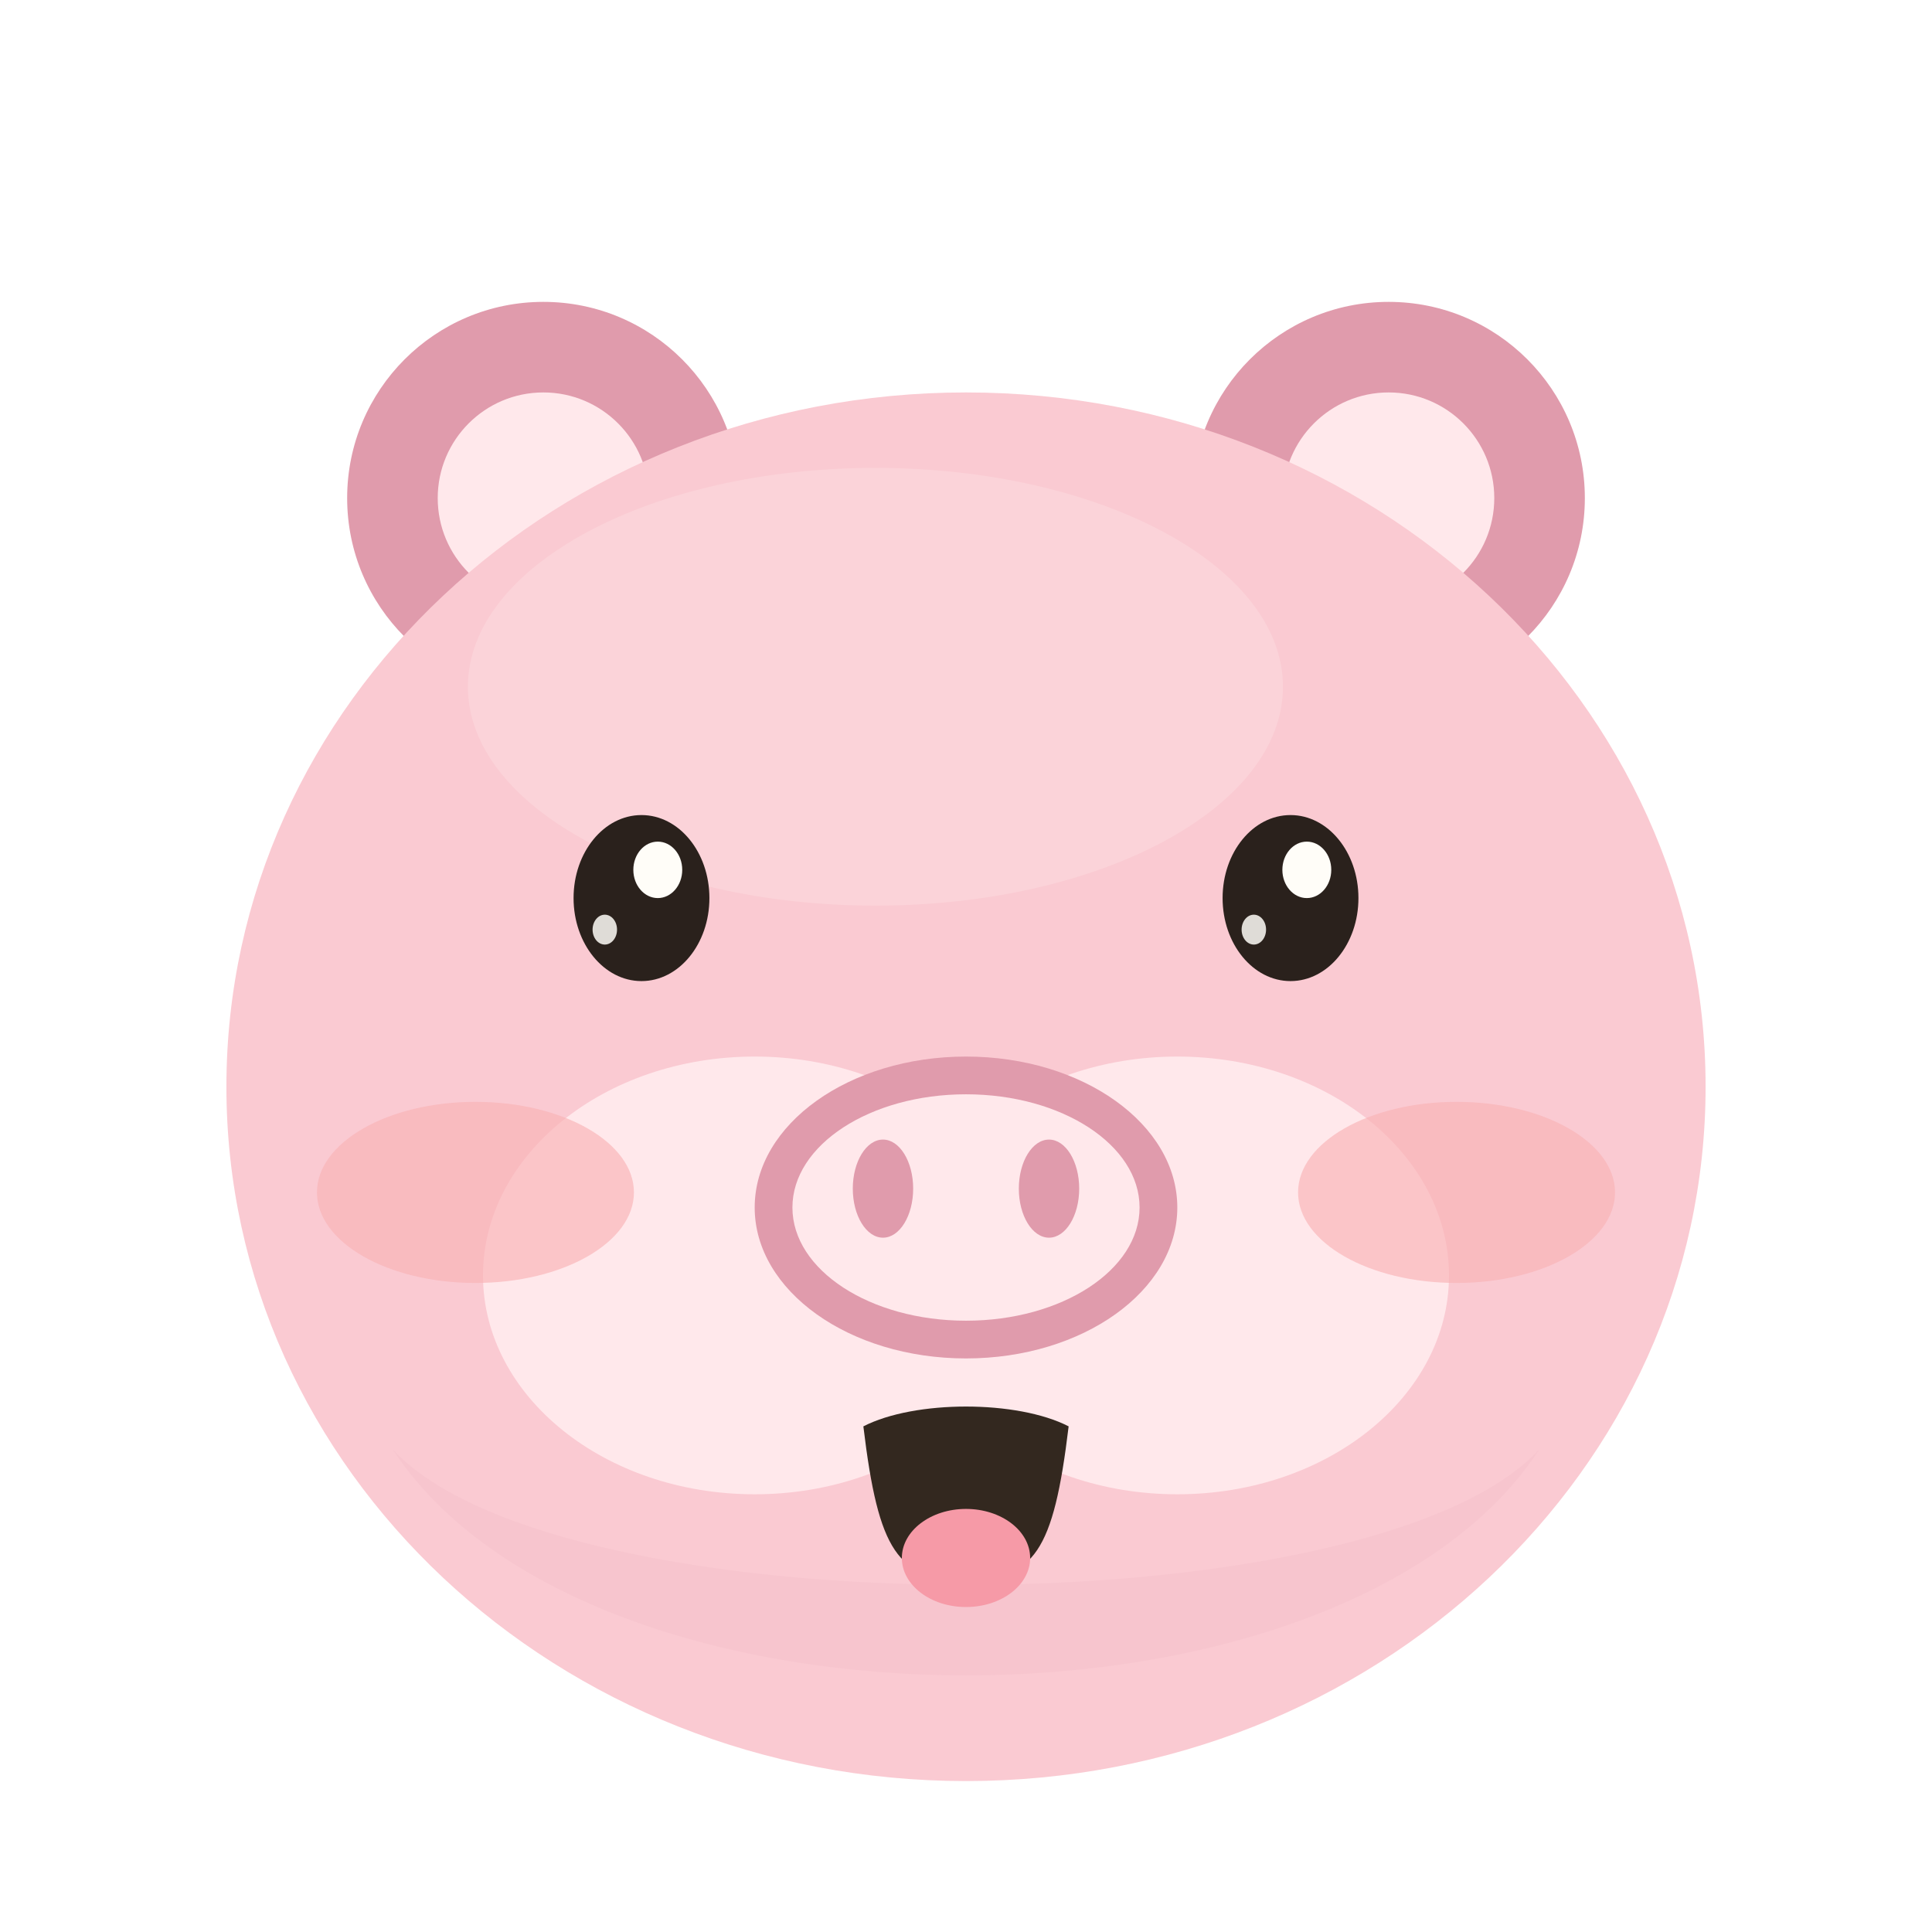
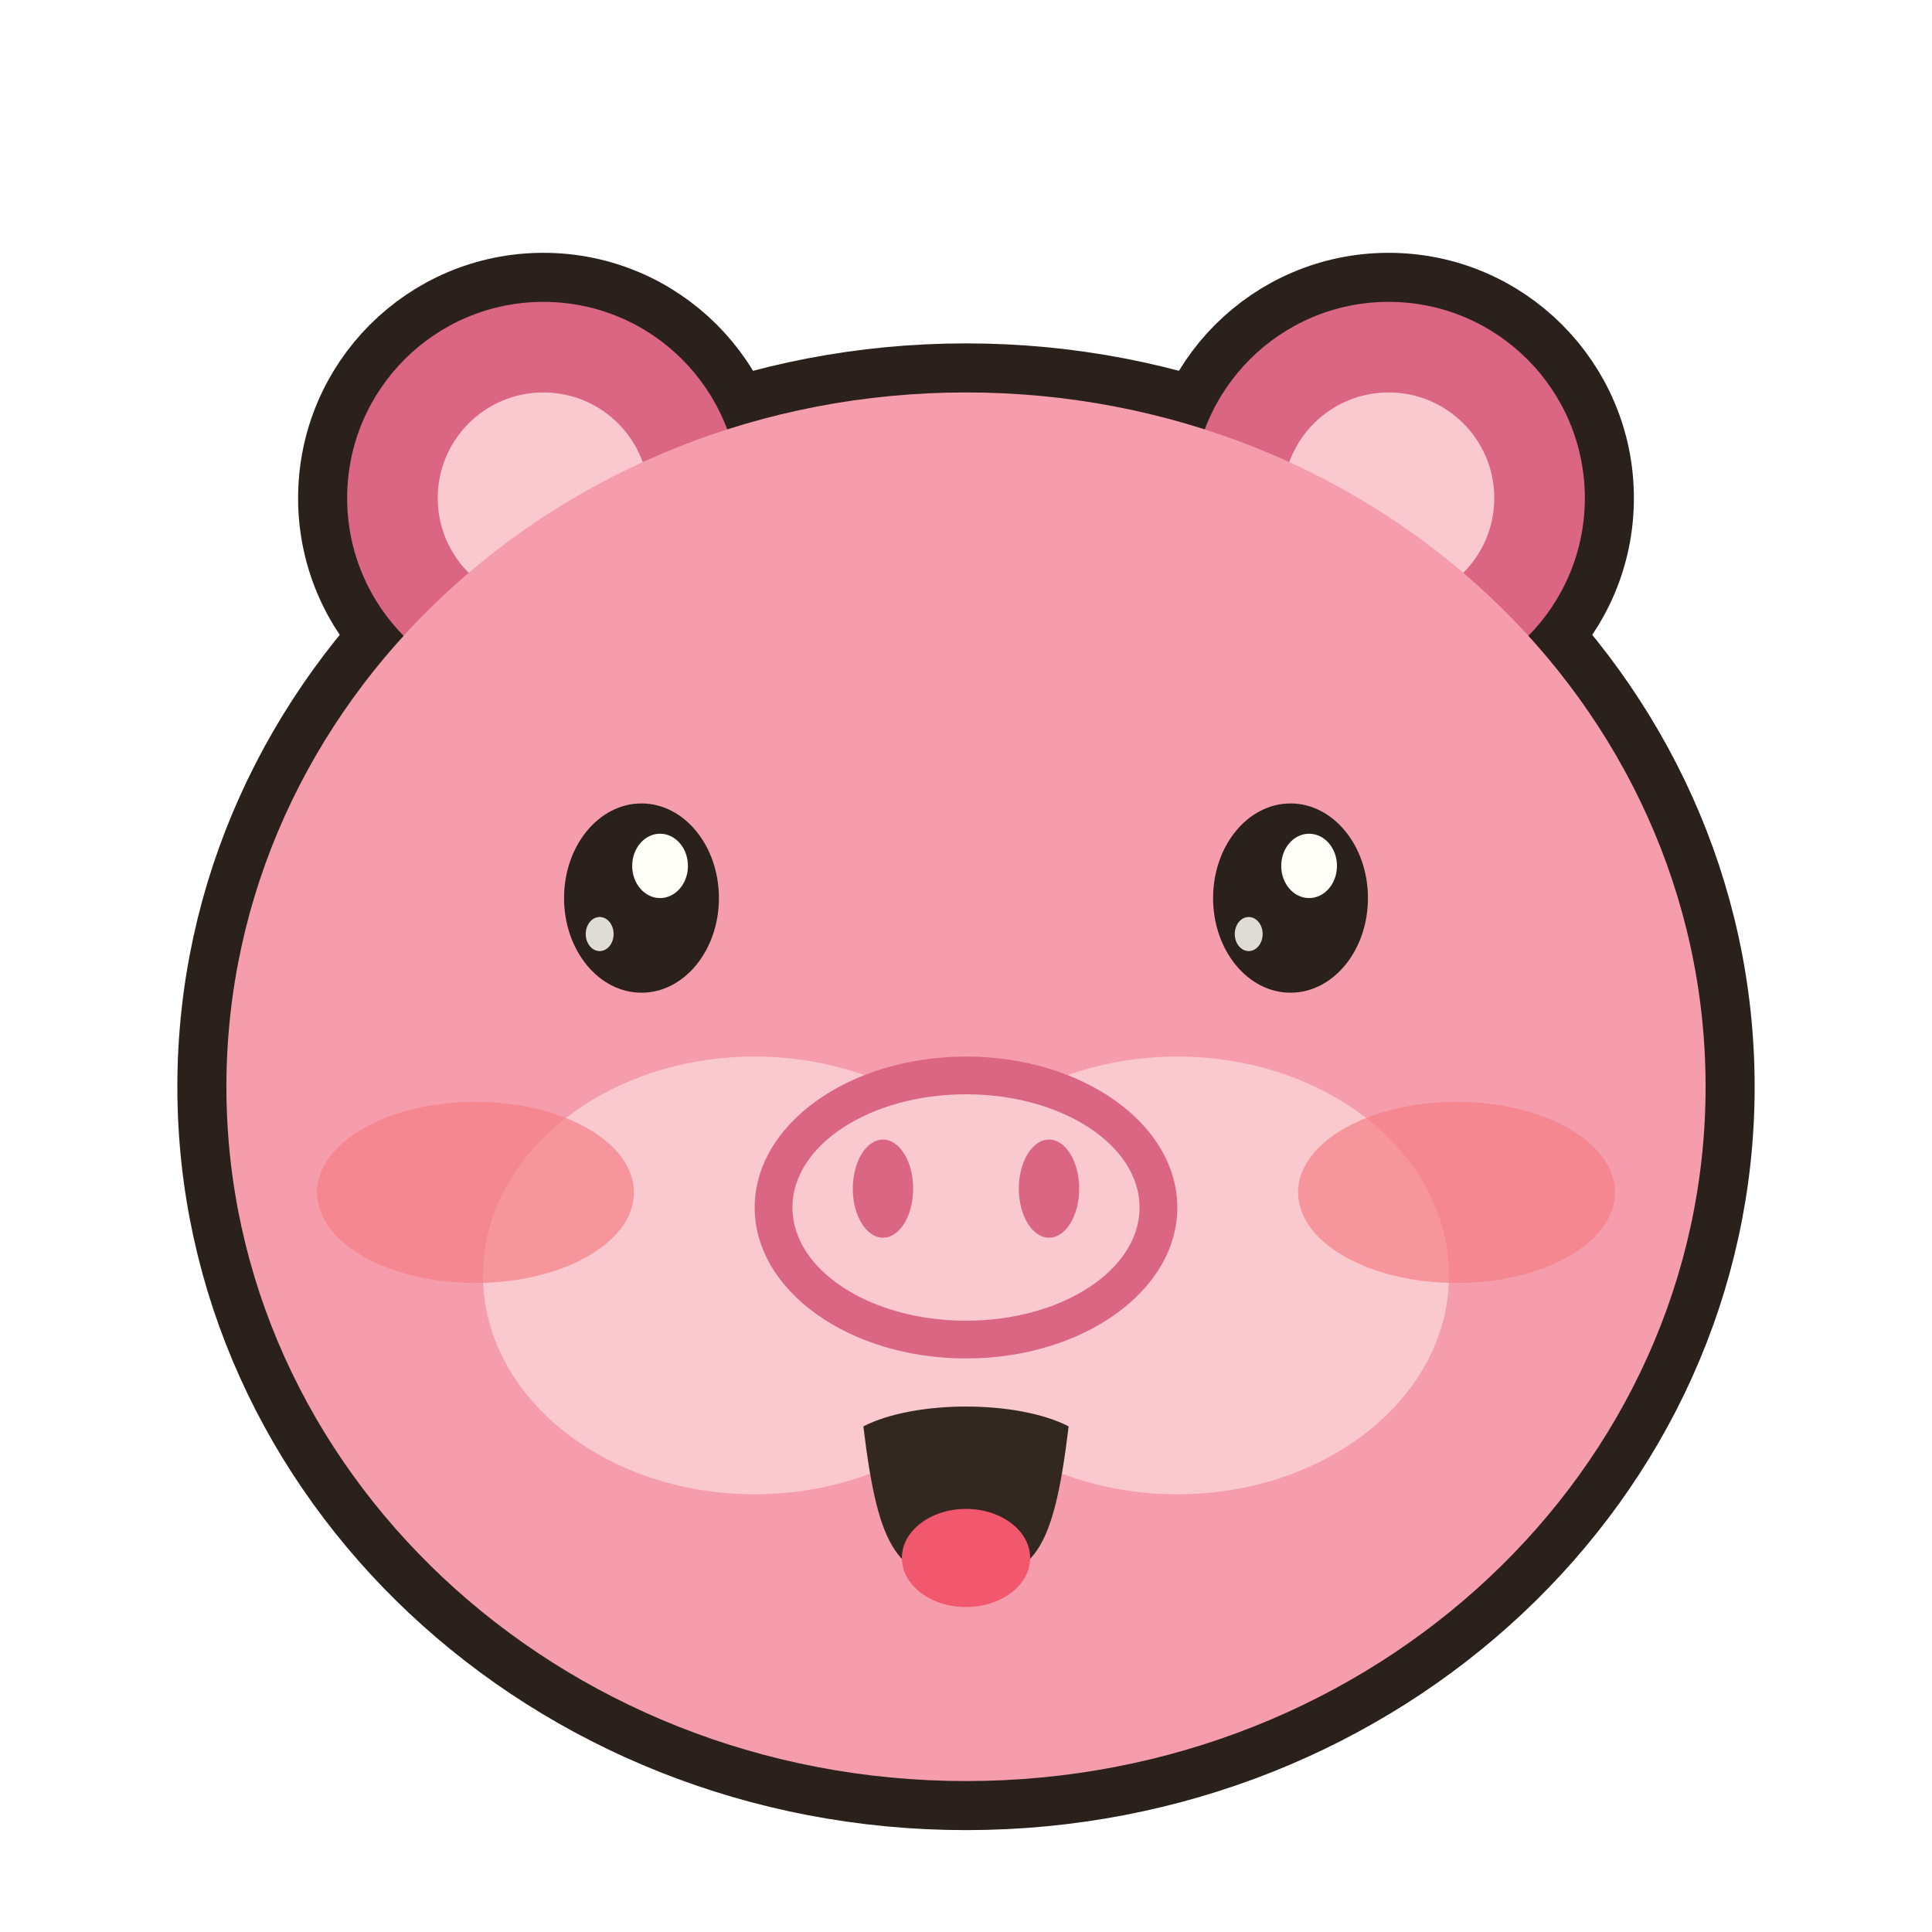
<svg xmlns="http://www.w3.org/2000/svg" viewBox="0 0 256 256" width="256" height="256" role="img" aria-hidden="true">
-   <ellipse cx="72" cy="66" rx="26" ry="26" fill="#e09bac" />
-   <ellipse cx="184" cy="66" rx="26" ry="26" fill="#e09bac" />
-   <ellipse cx="72" cy="66" rx="14" ry="14" fill="#ffe8eb" />
-   <ellipse cx="184" cy="66" rx="14" ry="14" fill="#ffe8eb" />
-   <ellipse cx="128" cy="144" rx="98" ry="92" fill="#facad2" />
-   <ellipse cx="100" cy="169" rx="36" ry="29" fill="#ffe8eb" />
-   <ellipse cx="156" cy="169" rx="36" ry="29" fill="#ffe8eb" />
-   <ellipse cx="116" cy="91" rx="54" ry="29" fill="#fffdf8" fill-opacity="0.170" />
-   <path d="M52 192 C78 232 178 232 204 192 C182 216 74 216 52 192 Z" fill="#e09bac" fill-opacity="0.100" />
-   <ellipse cx="63" cy="158" rx="21" ry="12" fill="#f9b3b6" fill-opacity="0.650" />
-   <ellipse cx="193" cy="158" rx="21" ry="12" fill="#f9b3b6" fill-opacity="0.650" />
-   <ellipse cx="85" cy="119" rx="9" ry="11" fill="#2a211c" />
-   <ellipse cx="171" cy="119" rx="9" ry="11" fill="#2a211c" />
-   <ellipse cx="87.16" cy="115.26" rx="3.24" ry="3.74" fill="#fffdf8" />
-   <ellipse cx="80.14" cy="123.18" rx="1.62" ry="1.98" fill="#fffdf8" fill-opacity="0.850" />
-   <ellipse cx="173.16" cy="115.26" rx="3.24" ry="3.74" fill="#fffdf8" />
-   <ellipse cx="166.14" cy="123.18" rx="1.62" ry="1.98" fill="#fffdf8" fill-opacity="0.850" />
-   <ellipse cx="128" cy="160" rx="28" ry="20" fill="#e09bac" />
-   <ellipse cx="128" cy="160" rx="23" ry="15" fill="#ffe8eb" />
-   <ellipse cx="117" cy="157.5" rx="4" ry="6.5" fill="#e09bac" />
-   <ellipse cx="139" cy="157.5" rx="4" ry="6.5" fill="#e09bac" />
+   <ellipse cx="72" cy="66" rx="26" ry="26" fill="#2a211c" stroke="#2a211c" stroke-width="13" stroke-linejoin="round" />
+   <ellipse cx="184" cy="66" rx="26" ry="26" fill="#2a211c" stroke="#2a211c" stroke-width="13" stroke-linejoin="round" />
+   <ellipse cx="128" cy="144" rx="98" ry="92" fill="#2a211c" stroke="#2a211c" stroke-width="13" stroke-linejoin="round" />
+   <ellipse cx="72" cy="66" rx="26" ry="26" fill="#db6683" />
+   <ellipse cx="184" cy="66" rx="26" ry="26" fill="#db6683" />
+   <ellipse cx="72" cy="66" rx="14" ry="14" fill="#fac8cf" />
+   <ellipse cx="184" cy="66" rx="14" ry="14" fill="#fac8cf" />
+   <ellipse cx="128" cy="144" rx="98" ry="92" fill="#f59dac" />
+   <ellipse cx="100" cy="169" rx="36" ry="29" fill="#fac8cf" />
+   <ellipse cx="156" cy="169" rx="36" ry="29" fill="#fac8cf" />
+   <ellipse cx="63" cy="158" rx="21" ry="12" fill="#f47b81" fill-opacity="0.650" />
+   <ellipse cx="193" cy="158" rx="21" ry="12" fill="#f47b81" fill-opacity="0.650" />
+   <ellipse cx="85" cy="119" rx="10.26" ry="12.54" fill="#2a211c" />
+   <ellipse cx="171" cy="119" rx="10.26" ry="12.54" fill="#2a211c" />
+   <ellipse cx="87.462" cy="114.736" rx="3.694" ry="4.264" fill="#fffdf8" />
+   <ellipse cx="79.46" cy="123.765" rx="1.847" ry="2.257" fill="#fffdf8" fill-opacity="0.850" />
+   <ellipse cx="173.462" cy="114.736" rx="3.694" ry="4.264" fill="#fffdf8" />
+   <ellipse cx="165.46" cy="123.765" rx="1.847" ry="2.257" fill="#fffdf8" fill-opacity="0.850" />
+   <ellipse cx="128" cy="160" rx="28" ry="20" fill="#db6683" />
+   <ellipse cx="128" cy="160" rx="23" ry="15" fill="#fac8cf" />
+   <ellipse cx="117" cy="157.5" rx="4" ry="6.5" fill="#db6683" />
+   <ellipse cx="139" cy="157.5" rx="4" ry="6.5" fill="#db6683" />
  <path d="M114.4 189 C116.4 205.646 119 209.3 128 209.3 C137 209.3 139.6 205.646 141.6 189 C134.8 185.5 121.2 185.5 114.4 189 Z" fill="#33281f" />
-   <ellipse cx="128" cy="206.44" rx="8.5" ry="6.5" fill="#f69aa7" />
+   <ellipse cx="128" cy="206.44" rx="8.5" ry="6.5" fill="#f1576d" />
</svg>
